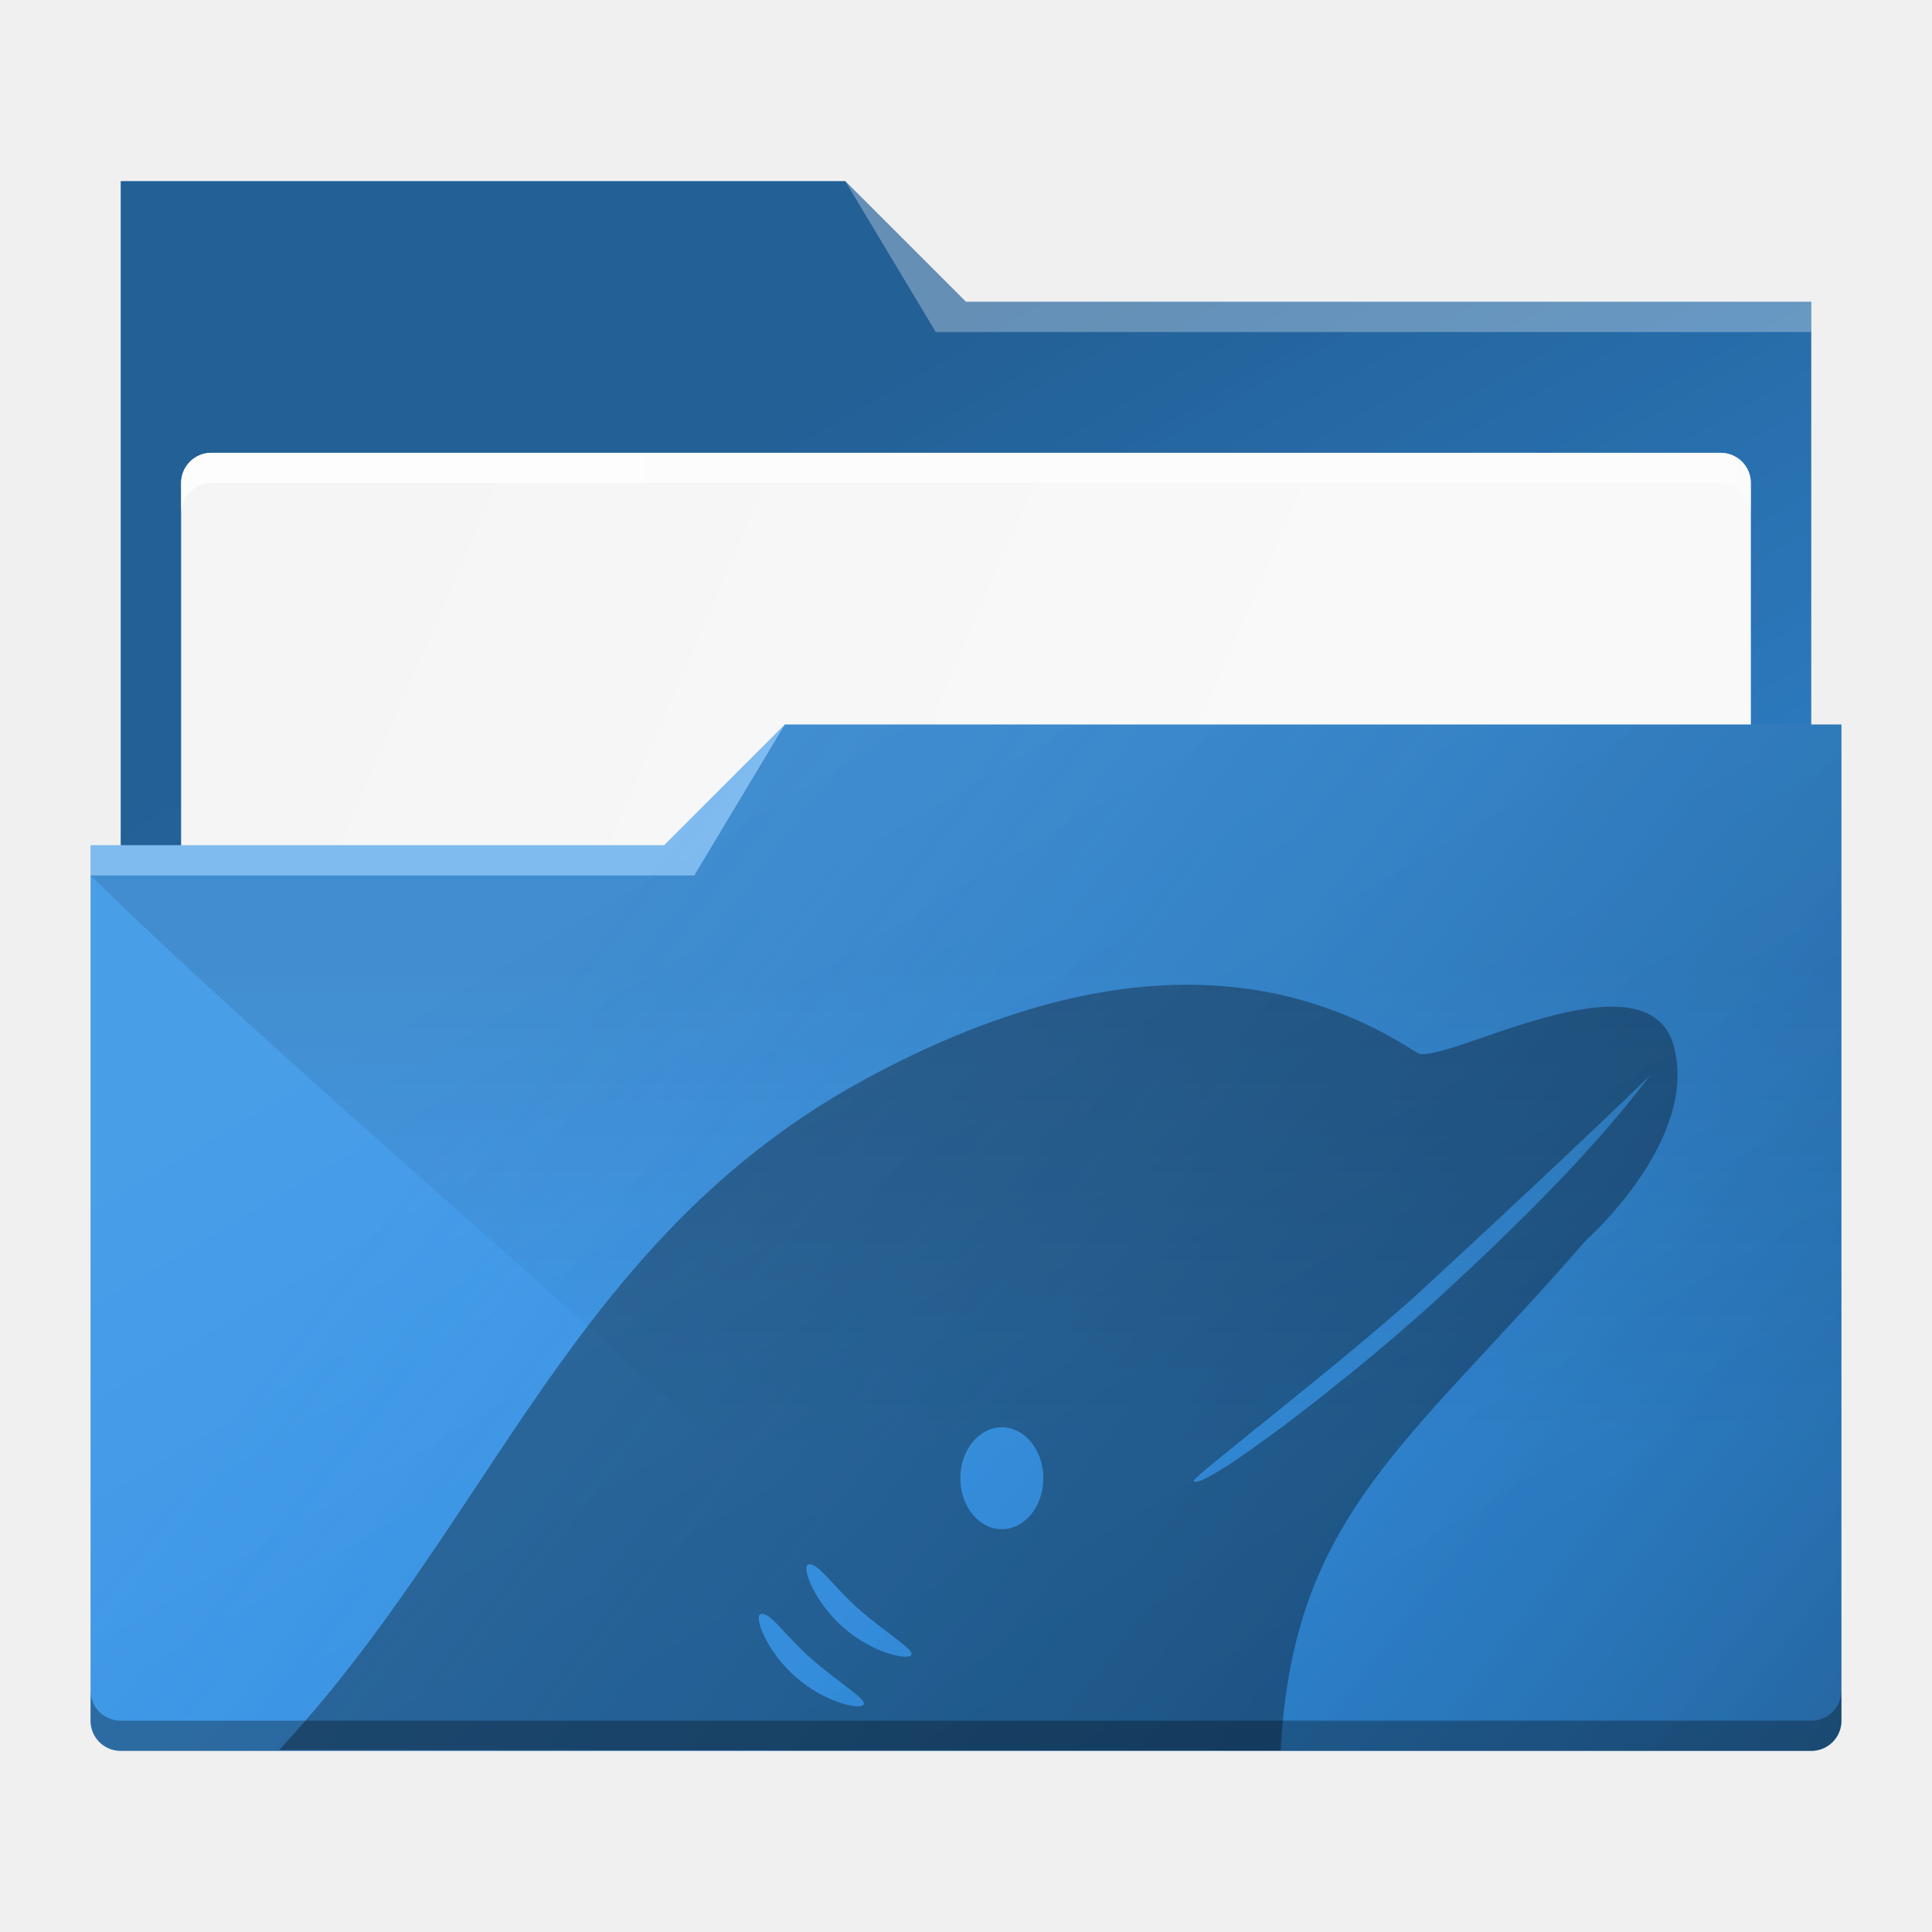
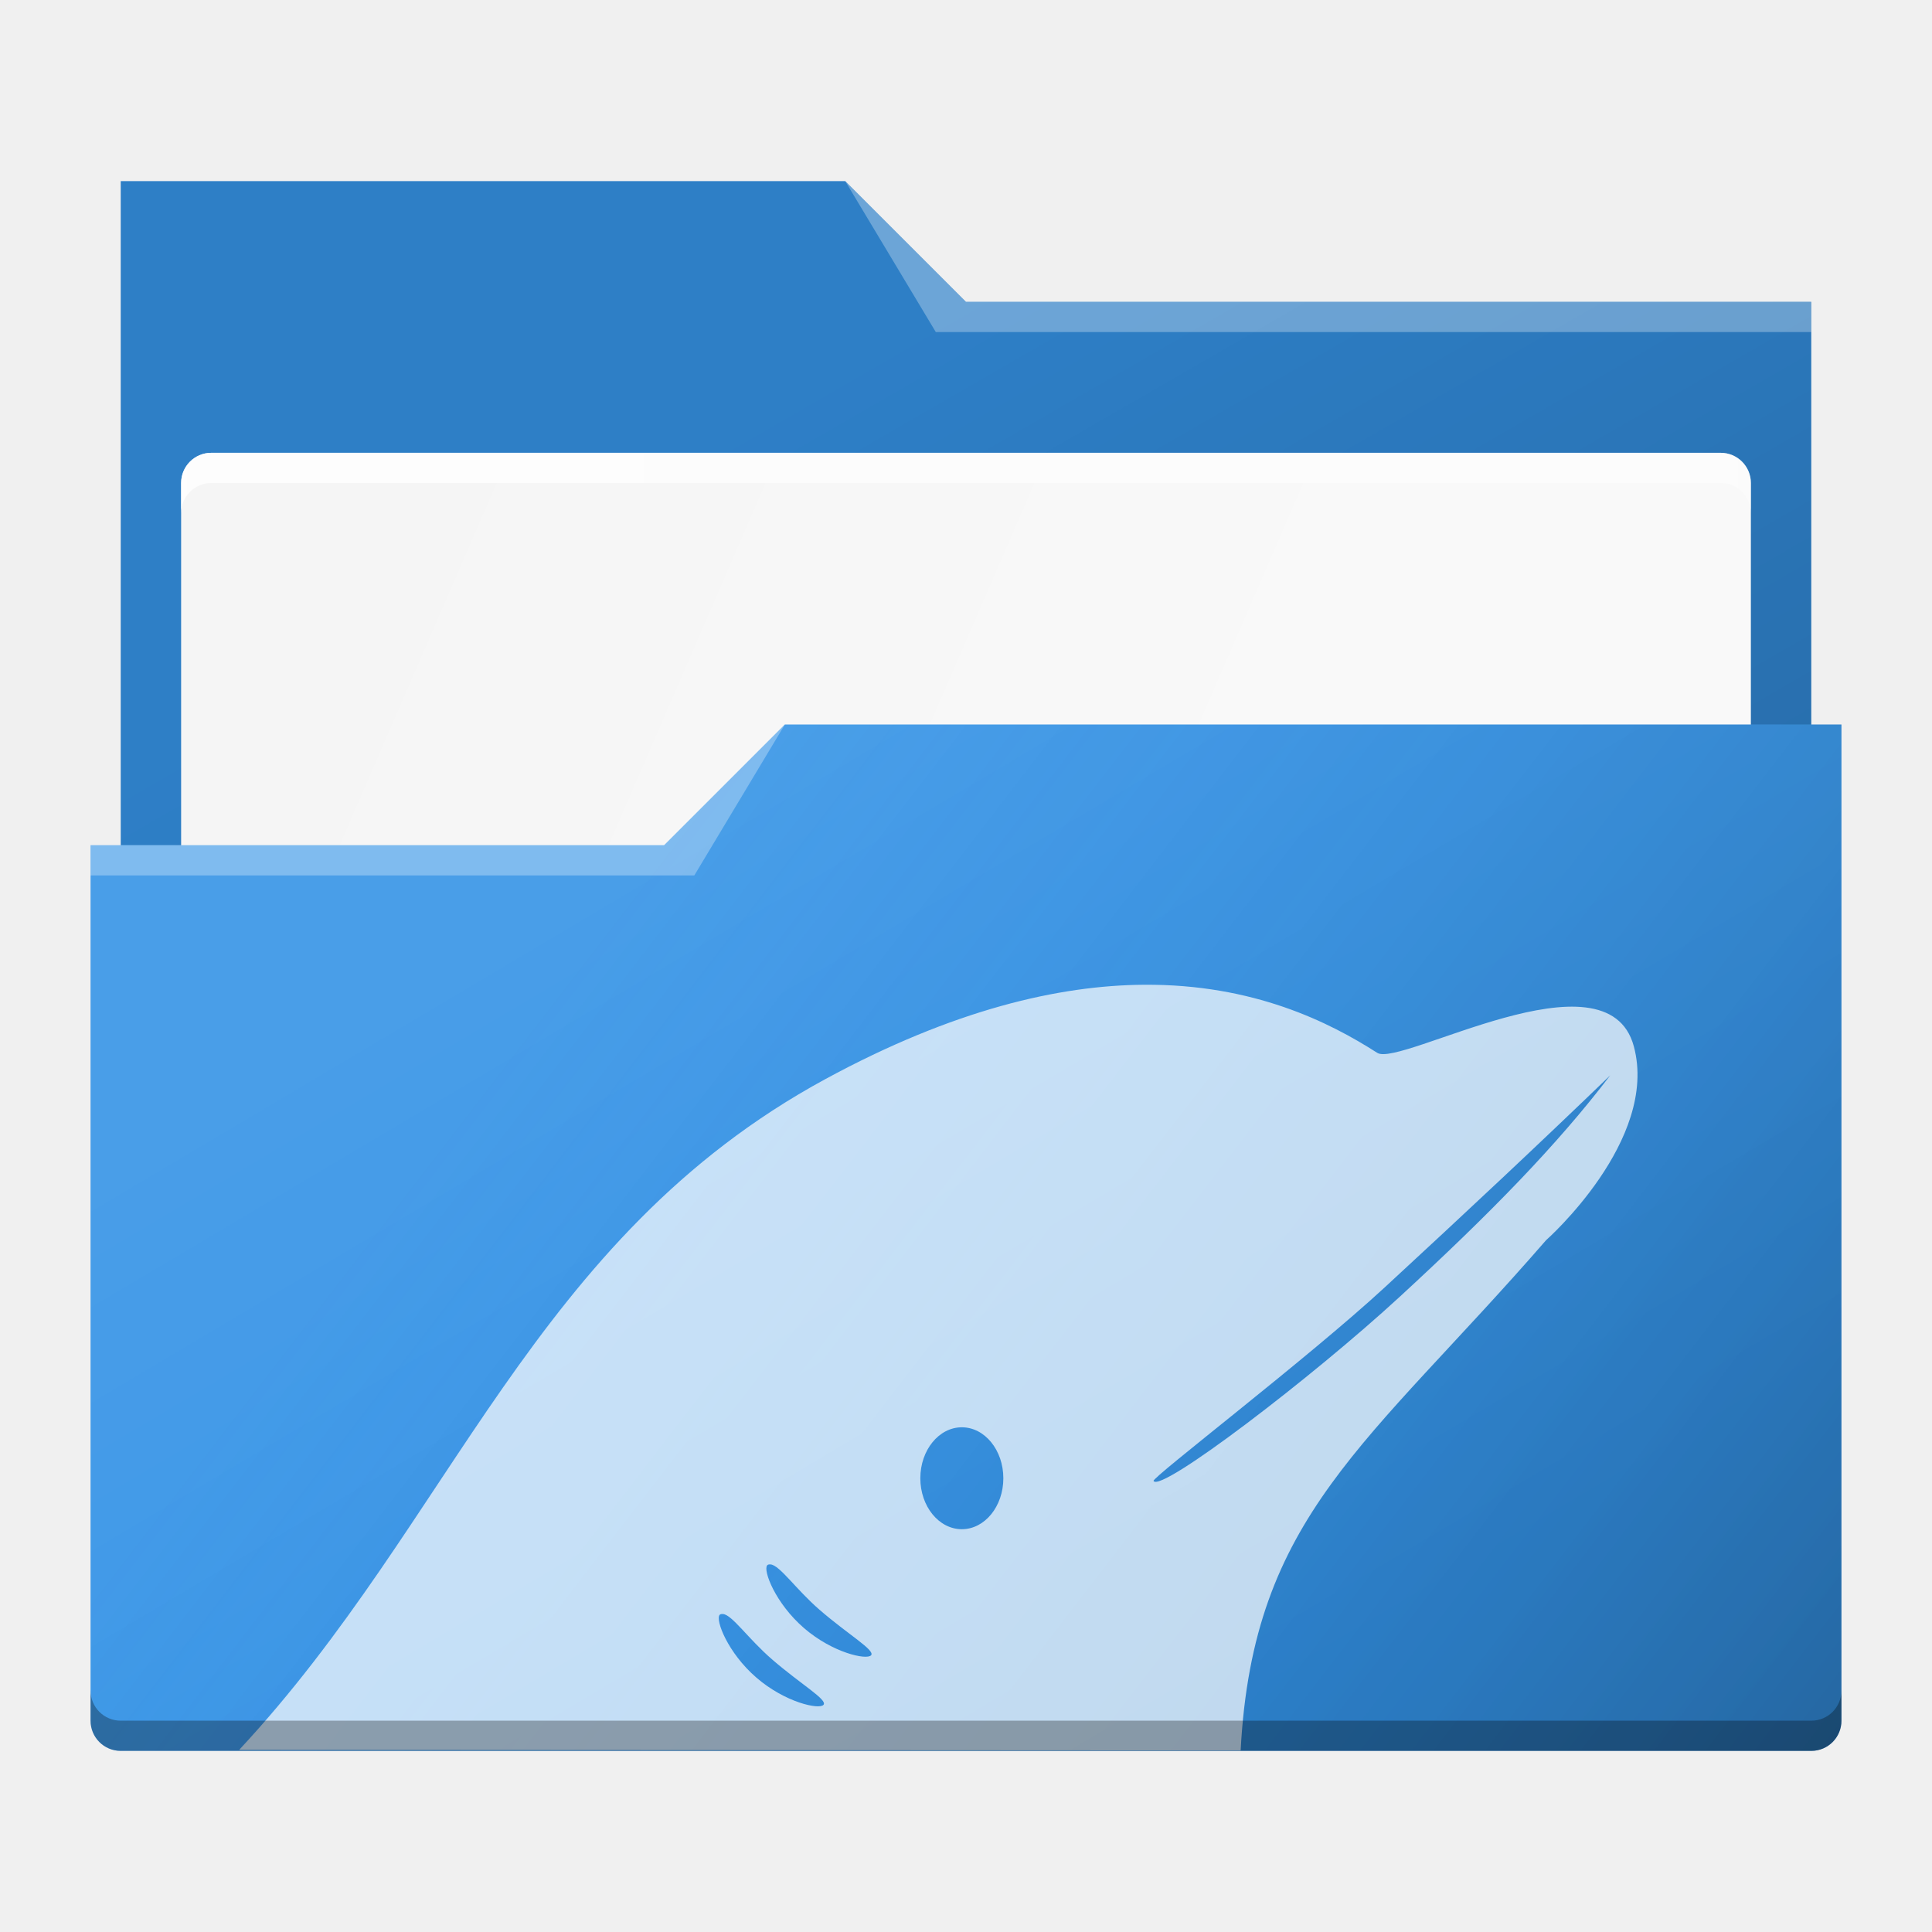
<svg xmlns="http://www.w3.org/2000/svg" xmlns:xlink="http://www.w3.org/1999/xlink" width="64" version="1.1" height="64" id="svg2">
  <defs id="defs5455">
    <linearGradient id="linearGradient3">
-       <stop style="stop-color:#000000;stop-opacity:1;" offset="0" id="stop2" />
-       <stop style="stop-color:#000000;stop-opacity:1;" offset="1" id="stop3" />
+       <stop style="stop-color:#e5fbff;stop-opacity:1;" offset="1" id="stop2" />
+       <stop style="stop-color:#ababab;stop-opacity:0.995;" offset="1" id="stop3" />
    </linearGradient>
    <linearGradient id="linearGradient82546">
-       <stop style="stop-color:#000000;stop-opacity:1" offset="0" id="stop82542" />
-       <stop style="stop-color:#000000;stop-opacity:0;" offset="1" id="stop82544" />
+       <stop style="stop-color:#000000;stop-opacity:0.398;" offset="0" id="stop82542" />
+       <stop style="stop-color:#000000;stop-opacity:1;" offset="1" id="stop82544" />
    </linearGradient>
    <linearGradient id="linearGradient39400">
      <stop style="stop-color:#000000;stop-opacity:1" offset="0" id="stop39396" />
      <stop style="stop-color:#147cdc;stop-opacity:0;" offset="1" id="stop39398" />
    </linearGradient>
    <linearGradient id="linearGradient919">
      <stop style="stop-color:#ffffff;stop-opacity:1;" offset="0" id="stop915" />
      <stop style="stop-color:#ffffff;stop-opacity:0;" offset="1" id="stop917" />
    </linearGradient>
    <linearGradient id="linearGradient4393">
      <stop style="stop-color:#000000;stop-opacity:1;" offset="0" id="stop4395" />
      <stop style="stop-color:#000000;stop-opacity:0;" offset="1" id="stop4397" />
    </linearGradient>
    <linearGradient id="linearGradient4227">
      <stop id="stop4229" offset="0" style="stop-color:#f5f5f5;stop-opacity:1" />
      <stop id="stop4231" offset="1" style="stop-color:#f9f9f9;stop-opacity:1" />
    </linearGradient>
    <linearGradient id="linearGradient4274">
      <stop id="stop4276" offset="0" style="stop-color:#ffffff;stop-opacity:1;" />
      <stop id="stop4278" offset="1" style="stop-color:#ffffff;stop-opacity:0.488" />
    </linearGradient>
-     <linearGradient xlink:href="#linearGradient919" id="linearGradient921" x1="339.668" y1="472.302" x2="357.403" y2="502.195" gradientUnits="userSpaceOnUse" gradientTransform="translate(66.90379,39.49619)" />
-     <linearGradient xlink:href="#linearGradient39400" id="linearGradient39402" x1="376.818" y1="549.95" x2="337.818" y2="519.95" gradientUnits="userSpaceOnUse" gradientTransform="translate(68.75316,-8.152382)" />
-     <linearGradient xlink:href="#linearGradient4393" id="linearGradient49568" gradientUnits="userSpaceOnUse" gradientTransform="translate(-22.99999,4.999998)" x1="443.571" y1="510.798" x2="443.571" y2="526.798" />
-     <linearGradient xlink:href="#linearGradient4274" id="linearGradient76299" gradientUnits="userSpaceOnUse" gradientTransform="translate(-3e-6,3)" x1="390.571" y1="498.298" x2="442.571" y2="498.298" />
-     <linearGradient xlink:href="#linearGradient4227" id="linearGradient76301" gradientUnits="userSpaceOnUse" gradientTransform="translate(-3e-6,1)" x1="396.571" y1="498.798" x2="426.571" y2="511.798" />
-     <linearGradient xlink:href="#linearGradient82546" id="linearGradient82548" x1="357.489" y1="494.852" x2="384.419" y2="541.495" gradientUnits="userSpaceOnUse" gradientTransform="translate(58.00001)" />
+     <linearGradient xlink:href="#linearGradient919" id="linearGradient921" x1="339.668" y1="472.302" x2="357.403" y2="502.195" gradientUnits="userSpaceOnUse" gradientTransform="translate(-317.6676,-444.3018)" />
+     <linearGradient xlink:href="#linearGradient39400" id="linearGradient39402" x1="376.818" y1="549.95" x2="337.818" y2="519.95" gradientUnits="userSpaceOnUse" gradientTransform="translate(-315.8183,-491.9504)" />
+     <linearGradient xlink:href="#linearGradient4393" id="linearGradient49568" gradientUnits="userSpaceOnUse" gradientTransform="translate(-353.7931,-518.2395)" x1="443.571" y1="510.798" x2="443.571" y2="526.798" />
+     <linearGradient xlink:href="#linearGradient4274" id="linearGradient76299" gradientUnits="userSpaceOnUse" gradientTransform="translate(-384.5714,-480.798)" x1="390.571" y1="498.298" x2="442.571" y2="498.298" />
+     <linearGradient xlink:href="#linearGradient4227" id="linearGradient76301" gradientUnits="userSpaceOnUse" gradientTransform="translate(-384.5714,-482.798)" x1="396.571" y1="498.798" x2="426.571" y2="511.798" />
+     <linearGradient xlink:href="#linearGradient82546" id="linearGradient82548" x1="357.489" y1="494.852" x2="384.419" y2="541.495" gradientUnits="userSpaceOnUse" gradientTransform="translate(-326.5714,-483.798)" />
    <style id="current-color-scheme" type="text/css">      .ColorScheme-Highlight {
        color:#3593e6;
      }</style>
-     <linearGradient xlink:href="#linearGradient3" id="linearGradient2" x1="410.571" y1="512.798" x2="432.071" y2="552.423" gradientUnits="userSpaceOnUse" />
+     <linearGradient xlink:href="#linearGradient3" id="linearGradient2" x1="410.571" y1="512.798" x2="432.071" y2="552.423" gradientUnits="userSpaceOnUse" gradientTransform="translate(-385.8973,-483.798)" />
+     <marker markerWidth="16.165" markerHeight="14.026" refX="8.082" refY="7.013" orient="auto" id="marker1511">
+       <path style="opacity:0.507;fill:#ff0000" id="path1455" d="M 27.135,57.452 10.978,57.942 18.632,43.704 Z" transform="rotate(1.546377,1632.558,-370.7338)" />
+     </marker>
  </defs>
-   <g id="layer1" transform="matrix(1 0 0 1 -384.5714 -483.798)">
-     <path style="fill:currentColor" id="path76317" d="m 388.571,489.798 v 5 22 c 0,0.554 0.446,1 1,1 h 54 c 0.554,0 1,-0.446 1,-1 v -21.99 c 0,-0.003 -0.002,-0.006 -0.002,-0.01 h 0.002 v -1 h -28 l -4,-4 h -24 z" class="ColorScheme-Highlight" />
-     <path style="opacity:0.35;fill:url(#linearGradient82548);fill-opacity:1" id="path76289" d="m 388.571,489.798 v 5 22 c 0,0.554 0.446,1 1,1 h 54 c 0.554,0 1,-0.446 1,-1 v -21.99 c 0,-0.003 -0.002,-0.006 -0.002,-0.01 h 0.002 v -1 h -28 l -4,-4 h -24 z" />
-     <rect ry="1" rx="1" y="498.798" x="390.571" height="15" width="52" id="rect76291" style="color:#000000;clip-rule:nonzero;display:inline;overflow:visible;visibility:visible;isolation:auto;mix-blend-mode:normal;color-interpolation:sRGB;color-interpolation-filters:linearRGB;solid-color:#000000;solid-opacity:1;fill:url(#linearGradient76301);fill-opacity:1;fill-rule:nonzero;stroke:none;stroke-width:1;stroke-linecap:butt;stroke-linejoin:miter;stroke-miterlimit:4;stroke-dasharray:none;stroke-dashoffset:0;stroke-opacity:1;marker:none;color-rendering:auto;image-rendering:auto;shape-rendering:auto;text-rendering:auto;enable-background:accumulate" />
-     <path style="opacity:0.3;fill:#ffffff;fill-opacity:1;fill-rule:evenodd" id="path76293" d="m 387.571,511.798 v 1 h 20 l 3,-5 -4,4 z" />
-     <path style="opacity:0.3;fill:#ffffff;fill-opacity:1;fill-rule:evenodd" id="path76295" d="m 412.571,489.798 3,5 h 2 27 v -1 h -27 -1 z" />
-     <path id="path76297" d="m 391.571,498.798 c -0.554,0 -1,0.446 -1,1 v 1 c 0,-0.554 0.446,-1 1,-1 h 50 c 0.554,0 1,0.446 1,1 v -1 c 0,-0.554 -0.446,-1 -1,-1 z" style="color:#000000;clip-rule:nonzero;display:inline;overflow:visible;visibility:visible;opacity:0.85;isolation:auto;mix-blend-mode:normal;color-interpolation:sRGB;color-interpolation-filters:linearRGB;solid-color:#000000;solid-opacity:1;fill:url(#linearGradient76299);fill-opacity:1;fill-rule:nonzero;stroke:none;stroke-width:1;stroke-linecap:butt;stroke-linejoin:miter;stroke-miterlimit:4;stroke-dasharray:none;stroke-dashoffset:0;stroke-opacity:1;marker:none;color-rendering:auto;image-rendering:auto;shape-rendering:auto;text-rendering:auto;enable-background:accumulate" />
-     <path style="fill:currentColor" d="m 410.571,507.798 -4,4 h -19 v 1 h 0.002 c -5e-5,0.004 -0.002,0.008 -0.002,0.012 v 26.988 1 c 0,0.554 0.446,1 1,1 h 56 c 0.554,0 1,-0.446 1,-1 v -1 -26.988 -0.012 -5 z" id="path889" class="ColorScheme-Highlight" />
-     <path style="opacity:0.1;fill:url(#linearGradient921);fill-opacity:1" d="m 410.571,507.798 -4,4 h -19 v 1 h 0.002 c -5e-5,0.004 -0.002,0.008 -0.002,0.012 v 26.988 1 c 0,0.554 0.446,1 1,1 h 56 c 0.554,0 1,-0.446 1,-1 v -1 -26.988 -0.012 -5 z" id="path893" />
-     <path style="opacity:0.3;fill:url(#linearGradient39402);fill-opacity:1" d="m 410.571,507.798 -4,4 h -19 v 1 h 0.002 c -5e-5,0.004 -0.002,0.008 -0.002,0.012 v 26.988 1 c 0,0.554 0.446,1 1,1 h 56 c 0.554,0 1,-0.446 1,-1 v -1 -26.988 -0.012 -5 z" id="path35453" />
-     <path style="opacity:0.109;fill:url(#linearGradient49568);fill-opacity:1;fill-rule:evenodd;stroke:none;stroke-width:1px;stroke-linecap:butt;stroke-linejoin:miter;stroke-opacity:1" d="m 387.571,512.798 h 20 l 3,-5 h 35 v 33 h -30 c 5.861,1.013 -18.186,-18.339 -28,-28 z" id="path49566" />
-     <path style="opacity:0.3;fill:#ffffff;fill-opacity:1;fill-rule:evenodd" id="path49671" d="m 387.571,511.798 v 1 h 20 l 3,-5 -4,4 z" />
-     <path style="color:#000000;clip-rule:nonzero;display:inline;overflow:visible;visibility:visible;opacity:0.3;isolation:auto;mix-blend-mode:normal;color-interpolation:sRGB;color-interpolation-filters:linearRGB;solid-color:#000000;solid-opacity:1;fill:#000000;fill-opacity:1;fill-rule:nonzero;stroke:none;stroke-width:1;stroke-linecap:butt;stroke-linejoin:miter;stroke-miterlimit:4;stroke-dasharray:none;stroke-dashoffset:0;stroke-opacity:1;marker:none;color-rendering:auto;image-rendering:auto;shape-rendering:auto;text-rendering:auto;enable-background:accumulate" d="m 388.571,541.798 c -0.554,0 -1,-0.446 -1,-1 v -1 c 0,0.554 0.446,1 1,1 h 56 c 0.554,0 1,-0.446 1,-1 v 1 c 0,0.554 -0.446,1 -1,1 z" id="path49673" />
-     <path id="path1" style="font-variation-settings:normal;display:inline;opacity:1;vector-effect:none;fill:url(#linearGradient2);fill-opacity:0.33;stroke-width:1;stroke-linecap:butt;stroke-linejoin:miter;stroke-miterlimit:4;stroke-dasharray:none;stroke-dashoffset:0;stroke-opacity:1;-inkscape-stroke:none;stop-color:#000000;stop-opacity:1" d="m 423.8,516.419 c -2.819,0.019 -6.311,0.819 -10.557,3.123 -9.705,5.267 -12.34,14.618 -19.424,22.223 l 33.176,0.019 c 0.408,-7.787 4.205,-10.101 10.117,-16.902 0,0 3.744,-3.308 2.908,-6.422 -0.885,-3.297 -7.735,0.705 -8.5,0.215 -1.581,-1.014 -4.096,-2.28 -7.721,-2.256 z m 15.439,3 c -1.773,2.324 -3.973,4.572 -6.965,7.328 -2.918,2.688 -7.931,6.512 -8.164,6.109 -0.064,-0.11 5.143,-4.089 7.658,-6.412 2.712,-2.504 5.079,-4.718 7.471,-7.025 z m -21.48,11.66 c 0.759,0 1.375,0.756 1.375,1.688 0,0.932 -0.616,1.688 -1.375,1.688 -0.759,0 -1.375,-0.756 -1.375,-1.688 0,-0.932 0.616,-1.688 1.375,-1.688 z m -6.334,4.542 c 0.308,0.033 0.835,0.822 1.624,1.506 0.95,0.823 1.848,1.338 1.704,1.504 -0.145,0.165 -1.274,-0.08 -2.224,-0.902 -0.95,-0.823 -1.362,-1.912 -1.218,-2.078 0.021,-0.025 0.059,-0.035 0.113,-0.029 z m -1.578,1.643 c 0.304,0.028 0.833,0.818 1.626,1.504 0.95,0.823 1.848,1.338 1.704,1.504 -0.142,0.168 -1.274,-0.078 -2.225,-0.902 -0.952,-0.824 -1.363,-1.914 -1.216,-2.078 0.021,-0.023 0.059,-0.033 0.111,-0.027 z" />
-     <path style="fill:#1a1a1a" d="m 423.946,532.486 15.688,-13.688 z" id="path4" />
-   </g>
+   <path style="fill:currentColor" id="path76317" d="m 4,6 v 5 22 c 0,0.554 0.446,1 1,1 h 54 c 0.554,0 1,-0.446 1,-1 V 11.01 c 0,-0.003 -0.002,-0.006 -0.002,-0.01 H 60 v -1 H 32 l -4,-4 H 4 Z" class="ColorScheme-Highlight" />
+   <path style="opacity:0.35;fill:url(#linearGradient82548);fill-opacity:1" id="path76289" d="m 4,6 v 5 22 c 0,0.554 0.446,1 1,1 h 54 c 0.554,0 1,-0.446 1,-1 V 11.01 c 0,-0.003 -0.002,-0.006 -0.002,-0.01 H 60 v -1 H 32 l -4,-4 H 4 Z" />
+   <rect ry="1" rx="1" y="15" x="6" height="15" width="52" id="rect76291" style="color:#000000;clip-rule:nonzero;display:inline;overflow:visible;visibility:visible;isolation:auto;mix-blend-mode:normal;color-interpolation:sRGB;color-interpolation-filters:linearRGB;solid-color:#000000;solid-opacity:1;fill:url(#linearGradient76301);fill-opacity:1;fill-rule:nonzero;stroke:none;stroke-width:1;stroke-linecap:butt;stroke-linejoin:miter;stroke-miterlimit:4;stroke-dasharray:none;stroke-dashoffset:0;stroke-opacity:1;marker:none;color-rendering:auto;image-rendering:auto;shape-rendering:auto;text-rendering:auto;enable-background:accumulate" />
+   <path style="opacity:0.3;fill:#ffffff;fill-opacity:1;fill-rule:evenodd" id="path76293" d="m 3,28 v 1 H 23 l 3,-5 -4,4 z" />
+   <path style="opacity:0.3;fill:#ffffff;fill-opacity:1;fill-rule:evenodd" id="path76295" d="m 28,6 3,5 h 2 27 V 10 H 33 32 Z" />
+   <path id="path76297" d="m 7,15 c -0.554,0 -1,0.446 -1,1 v 1 c 0,-0.554 0.446,-1 1,-1 h 50 c 0.554,0 1,0.446 1,1 v -1 c 0,-0.554 -0.446,-1 -1,-1 z" style="color:#000000;clip-rule:nonzero;display:inline;overflow:visible;visibility:visible;opacity:0.85;isolation:auto;mix-blend-mode:normal;color-interpolation:sRGB;color-interpolation-filters:linearRGB;solid-color:#000000;solid-opacity:1;fill:url(#linearGradient76299);fill-opacity:1;fill-rule:nonzero;stroke:none;stroke-width:1;stroke-linecap:butt;stroke-linejoin:miter;stroke-miterlimit:4;stroke-dasharray:none;stroke-dashoffset:0;stroke-opacity:1;marker:none;color-rendering:auto;image-rendering:auto;shape-rendering:auto;text-rendering:auto;enable-background:accumulate" />
+   <path style="fill:currentColor" d="m 26,24 -4,4 h -19 v 1 h 0.002 c -5e-5,0.004 -0.002,0.008 -0.002,0.012 V 56 57 c 0,0.554 0.446,1 1,1 h 56 c 0.554,0 1,-0.446 1,-1 v -1 -26.988 -0.012 -5 z" id="path889" class="ColorScheme-Highlight" />
+   <path style="opacity:0.1;fill:url(#linearGradient921);fill-opacity:1" d="m 26,24 -4,4 h -19 v 1 h 0.002 c -5e-5,0.004 -0.002,0.008 -0.002,0.012 V 56 57 c 0,0.554 0.446,1 1,1 h 56 c 0.554,0 1,-0.446 1,-1 v -1 -26.988 -0.012 -5 z" id="path893" />
+   <path style="opacity:0.3;fill:url(#linearGradient39402);fill-opacity:1" d="m 26,24 -4,4 h -19 v 1 h 0.002 c -5e-5,0.004 -0.002,0.008 -0.002,0.012 V 56 57 c 0,0.554 0.446,1 1,1 h 56 c 0.554,0 1,-0.446 1,-1 v -1 -26.988 -0.012 -5 z" id="path35453" />
+   <path style="opacity:0.3;fill:#ffffff;fill-opacity:1;fill-rule:evenodd" id="path49671" d="m 3,28 v 1 h 20 l 3,-5 -4,4 z" />
+   <path id="path1" style="font-variation-settings:normal;display:inline;vector-effect:none;fill:#ffffff;fill-opacity:0.705;stroke-width:1;stroke-linecap:butt;stroke-linejoin:miter;stroke-miterlimit:4;stroke-dasharray:none;stroke-dashoffset:0;stroke-opacity:1;-inkscape-stroke:none;stop-color:#000000" d="m 37.903,32.621 c -2.819,0.019 -6.311,0.819 -10.557,3.123 C 17.642,41.011 15.006,50.362 7.922,57.967 L 41.098,57.986 c 0.408,-7.787 4.205,-10.101 10.117,-16.902 0,0 3.744,-3.308 2.908,-6.422 -0.885,-3.297 -7.735,0.705 -8.5,0.215 -1.581,-1.014 -4.096,-2.28 -7.721,-2.256 z m 15.439,3 c -1.773,2.324 -3.973,4.572 -6.965,7.328 -2.918,2.688 -7.931,6.512 -8.164,6.109 -0.064,-0.11 5.143,-4.089 7.658,-6.412 2.712,-2.504 5.079,-4.718 7.471,-7.025 z M 31.862,47.281 c 0.759,0 1.375,0.756 1.375,1.688 0,0.932 -0.616,1.688 -1.375,1.688 -0.759,0 -1.375,-0.756 -1.375,-1.688 0,-0.932 0.616,-1.688 1.375,-1.688 z m -6.334,4.542 c 0.308,0.033 0.835,0.822 1.624,1.506 0.95,0.823 1.848,1.338 1.704,1.504 -0.145,0.165 -1.274,-0.08 -2.224,-0.902 C 25.682,53.108 25.271,52.019 25.414,51.853 c 0.021,-0.025 0.059,-0.035 0.113,-0.029 z m -1.578,1.643 c 0.304,0.028 0.833,0.818 1.626,1.504 0.95,0.823 1.848,1.338 1.704,1.504 -0.142,0.168 -1.274,-0.078 -2.225,-0.902 -0.952,-0.824 -1.363,-1.914 -1.216,-2.078 0.021,-0.023 0.059,-0.033 0.111,-0.027 z" />
+   <path style="color:#000000;clip-rule:nonzero;display:inline;overflow:visible;visibility:visible;opacity:0.3;isolation:auto;mix-blend-mode:normal;color-interpolation:sRGB;color-interpolation-filters:linearRGB;solid-color:#000000;solid-opacity:1;fill:#000000;fill-opacity:1;fill-rule:nonzero;stroke:none;stroke-width:1;stroke-linecap:butt;stroke-linejoin:miter;stroke-miterlimit:4;stroke-dasharray:none;stroke-dashoffset:0;stroke-opacity:1;marker:none;color-rendering:auto;image-rendering:auto;shape-rendering:auto;text-rendering:auto;enable-background:accumulate" d="m 4,58 c -0.554,0 -1,-0.446 -1,-1 v -1 c 0,0.554 0.446,1 1,1 h 56 c 0.554,0 1,-0.446 1,-1 v 1 c 0,0.554 -0.446,1 -1,1 z" id="path49673" />
</svg>
